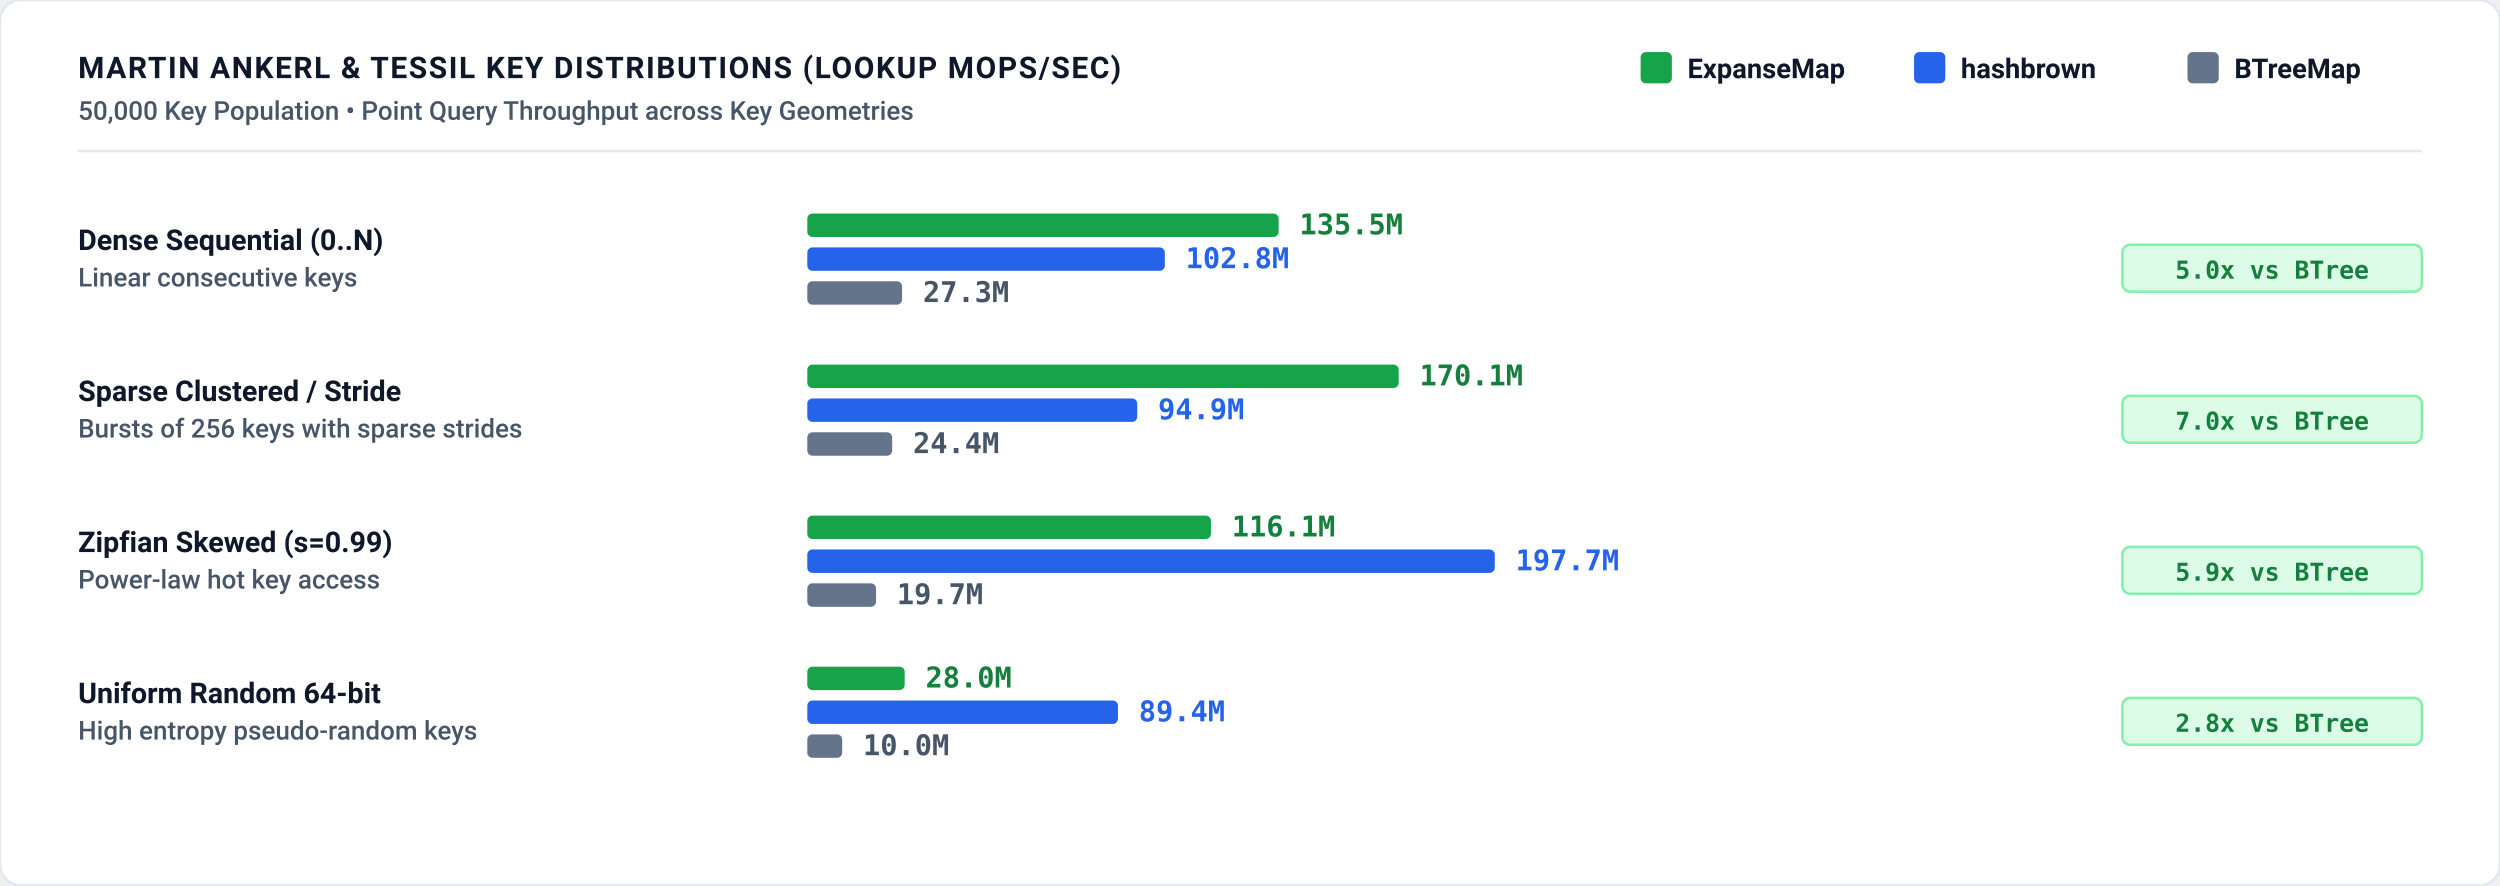
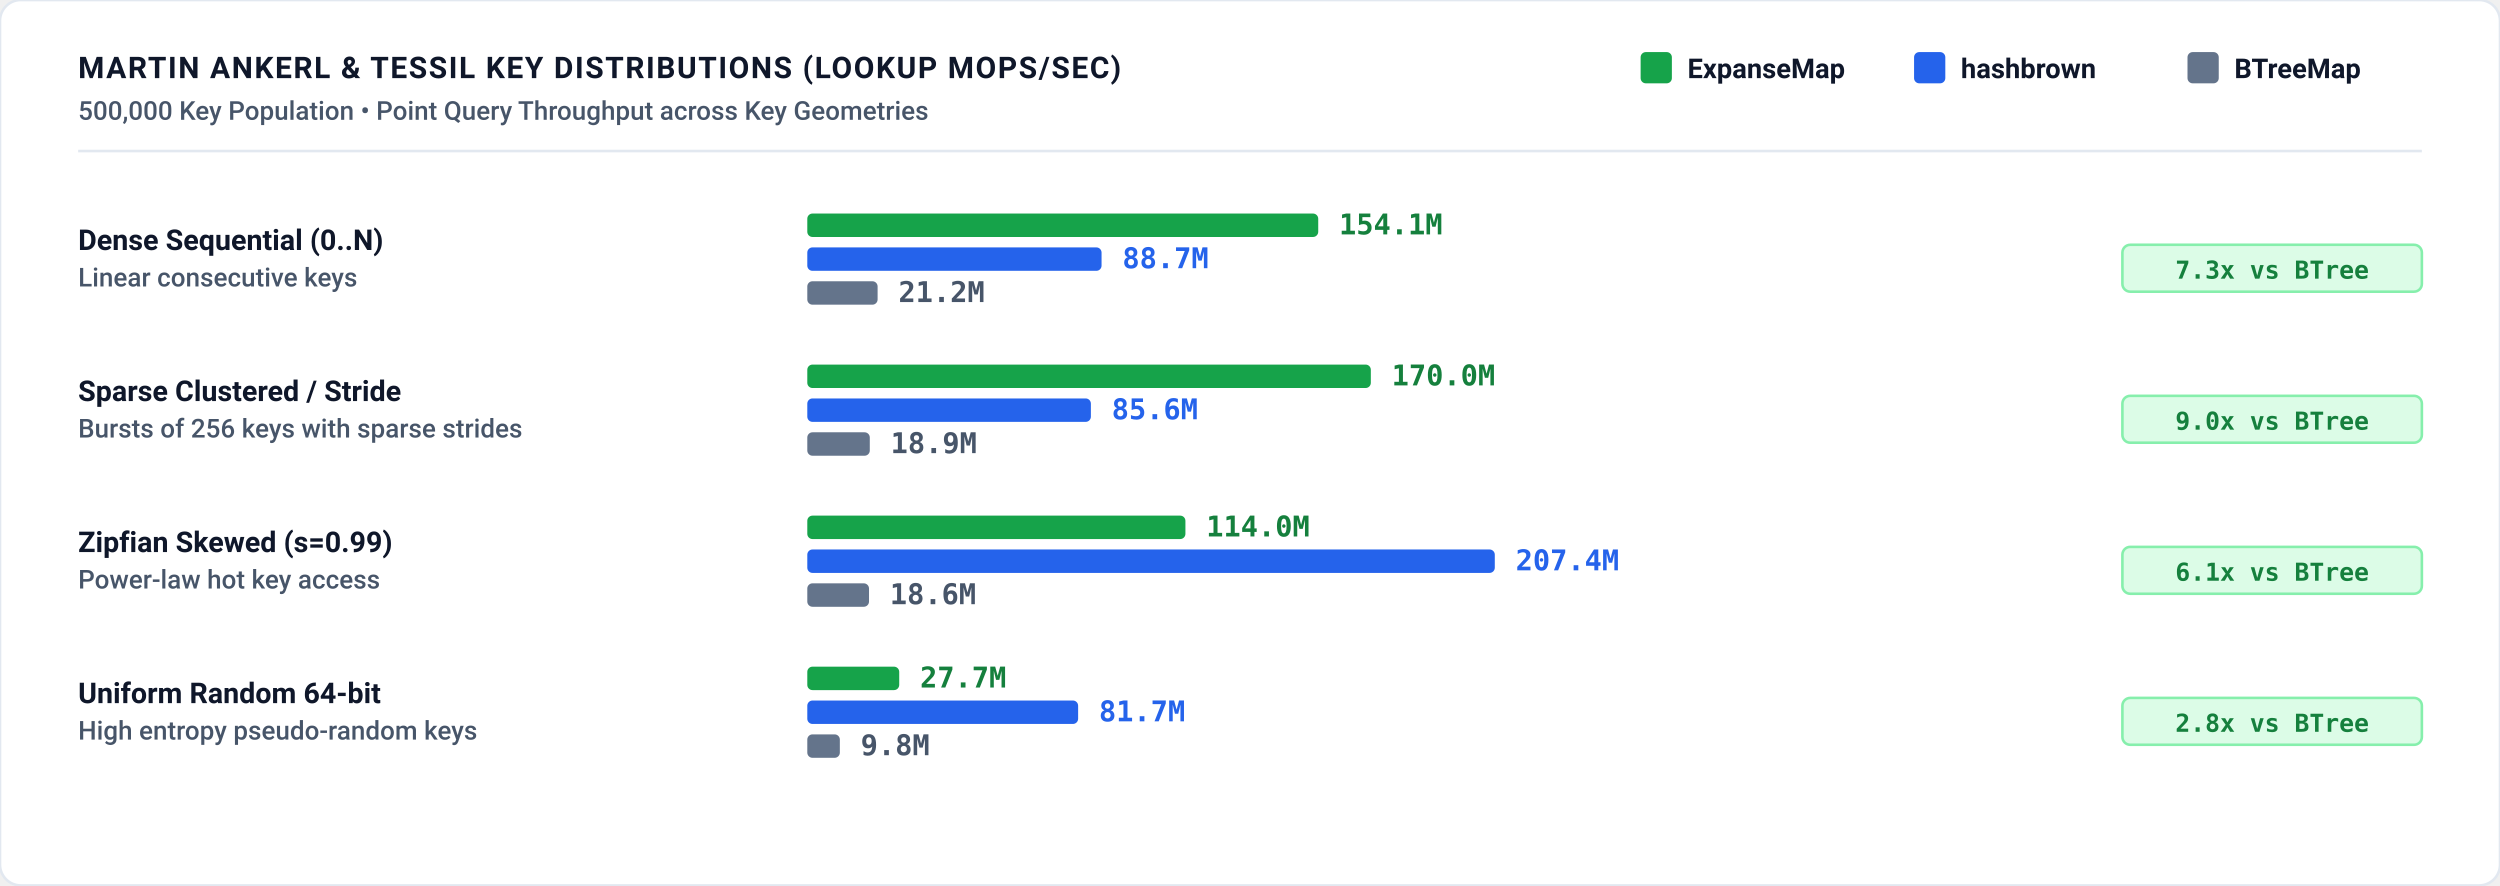
<svg xmlns="http://www.w3.org/2000/svg" role="img" viewBox="0 0 960 340" width="100%" height="100%">
  <defs>
    <style>
      /* Light theme (default) */
      .bg { fill: #ffffff; }
      .border { stroke: #e2e8f0; stroke-width: 1px; fill: none; }
      .grid { stroke: #f1f5f9; stroke-width: 1px; stroke-dasharray: 2,3; }
      .axis { stroke: #cbd5e1; stroke-width: 1.5px; }
      .divider { stroke: #e2e8f0; stroke-width: 1px; }
      
      .t-title { font-family: -apple-system, BlinkMacSystemFont, "Segoe UI", Roboto, Helvetica, Arial, sans-serif; font-size: 11.5px; font-weight: 700; letter-spacing: 0.6px; fill: #0f172a; text-transform: uppercase; }
      .t-sub { font-family: -apple-system, BlinkMacSystemFont, "Segoe UI", Roboto, Helvetica, Arial, sans-serif; font-size: 10px; font-weight: 500; fill: #475569; }
      .t-unit { font-family: ui-monospace, SFMono-Regular, Menlo, Monaco, Consolas, monospace; font-size: 10px; font-weight: 600; fill: #475569; }
      .t-axis-label { font-family: ui-monospace, SFMono-Regular, Menlo, Monaco, Consolas, monospace; font-size: 9.5px; font-weight: 500; fill: #64748b; }
      .t-bar-label { font-family: -apple-system, BlinkMacSystemFont, "Segoe UI", Roboto, Helvetica, Arial, sans-serif; font-size: 11px; font-weight: 700; fill: #0f172a; }
      .t-legend { font-family: -apple-system, BlinkMacSystemFont, "Segoe UI", Roboto, Helvetica, Arial, sans-serif; font-size: 10.5px; font-weight: 600; fill: #0f172a; }
      
      .t-val-accent { font-family: ui-monospace, SFMono-Regular, Menlo, Monaco, Consolas, monospace; font-size: 11px; font-weight: 700; fill: #15803d; }
      .t-val-blue { font-family: ui-monospace, SFMono-Regular, Menlo, Monaco, Consolas, monospace; font-size: 11px; font-weight: 600; fill: #2563eb; }
      .t-val-muted { font-family: ui-monospace, SFMono-Regular, Menlo, Monaco, Consolas, monospace; font-size: 11px; font-weight: 600; fill: #475569; }
      .t-val-warn { font-family: ui-monospace, SFMono-Regular, Menlo, Monaco, Consolas, monospace; font-size: 10px; font-weight: 700; fill: #b91c1c; }

      .t-win { fill: #15803d; font-weight: 600; }
      .t-note { font-family: -apple-system, BlinkMacSystemFont, "Segoe UI", Roboto, Helvetica, Arial, sans-serif; font-size: 9.5px; font-weight: 500; fill: #64748b; }

      .b-expanse { fill: #16a34a; }
      .b-hashbrown { fill: #2563eb; }
      .b-btree { fill: #64748b; }
      .b-disqualified { fill: #ef4444; stroke: #b91c1c; stroke-width: 1px; stroke-dasharray: 2,2; fill-opacity: 0.15; }

      .badge-win { fill: #dcfce7; stroke: #86efac; stroke-width: 1px; rx: 3px; }
      .badge-win-text { font-family: ui-monospace, SFMono-Regular, Menlo, Monaco, Consolas, monospace; font-size: 9.5px; font-weight: 700; fill: #15803d; text-anchor: middle; }

      .badge-loss { fill: #fef3c7; stroke: #fcd34d; stroke-width: 1px; rx: 3px; }
      .badge-loss-text { font-family: ui-monospace, SFMono-Regular, Menlo, Monaco, Consolas, monospace; font-size: 9.5px; font-weight: 700; fill: #b45309; text-anchor: middle; }

      .badge-disq { fill: #fee2e2; stroke: #fca5a5; stroke-width: 1px; rx: 3px; }
      .badge-disq-text { font-family: ui-monospace, SFMono-Regular, Menlo, Monaco, Consolas, monospace; font-size: 9.5px; font-weight: 700; fill: #991b1b; text-anchor: middle; }

      /* Dark theme overrides */
      @media (prefers-color-scheme: dark) {
        .bg { fill: #0d1117; }
        .border { stroke: #30363d; }
        .grid { stroke: #21262d; }
        .axis { stroke: #484f58; }
        .divider { stroke: #21262d; }
        .t-title { fill: #f0f6fc; }
        .t-sub { fill: #94a3b8; }
        .t-unit { fill: #94a3b8; }
        .t-axis-label { fill: #94a3b8; }
        .t-bar-label { fill: #f8fafc; }
        .t-legend { fill: #f8fafc; }
        .t-val-accent { fill: #4ade80; }
        .t-val-blue { fill: #38bdf8; }
        .t-val-muted { fill: #cbd5e1; }
        .t-val-warn { fill: #f87171; }
        .t-win { fill: #4ade80; }
        .t-note { fill: #94a3b8; }
        .b-expanse { fill: #22c55e; }
        .b-hashbrown { fill: #3b82f6; }
        .b-btree { fill: #475569; }
        .b-disqualified { fill: #ef4444; stroke: #f87171; fill-opacity: 0.25; }
        .badge-win { fill: #064e3b; stroke: #059669; }
        .badge-win-text { fill: #6ee7b7; }
        .badge-loss { fill: #451a03; stroke: #d97706; }
        .badge-loss-text { fill: #fcd34d; }
        .badge-disq { fill: #450a0a; stroke: #dc2626; }
        .badge-disq-text { fill: #fca5a5; }
      }

      :root[data-theme="dark"] .bg, [data-theme="dark"] .bg { fill: #0d1117; }
      :root[data-theme="dark"] .border, [data-theme="dark"] .border { stroke: #30363d; }
      :root[data-theme="dark"] .grid, [data-theme="dark"] .grid { stroke: #21262d; }
      :root[data-theme="dark"] .axis, [data-theme="dark"] .axis { stroke: #484f58; }
      :root[data-theme="dark"] .divider, [data-theme="dark"] .divider { stroke: #21262d; }
      :root[data-theme="dark"] .t-title, [data-theme="dark"] .t-title { fill: #f0f6fc; }
      :root[data-theme="dark"] .t-sub, [data-theme="dark"] .t-sub { fill: #94a3b8; }
      :root[data-theme="dark"] .t-unit, [data-theme="dark"] .t-unit { fill: #94a3b8; }
      :root[data-theme="dark"] .t-axis-label, [data-theme="dark"] .t-axis-label { fill: #94a3b8; }
      :root[data-theme="dark"] .t-bar-label, [data-theme="dark"] .t-bar-label { fill: #f8fafc; }
      :root[data-theme="dark"] .t-legend, [data-theme="dark"] .t-legend { fill: #f8fafc; }
      :root[data-theme="dark"] .t-val-accent, [data-theme="dark"] .t-val-accent { fill: #4ade80; }
      :root[data-theme="dark"] .t-val-blue, [data-theme="dark"] .t-val-blue { fill: #38bdf8; }
      :root[data-theme="dark"] .t-val-muted, [data-theme="dark"] .t-val-muted { fill: #cbd5e1; }
      :root[data-theme="dark"] .t-val-warn, [data-theme="dark"] .t-val-warn { fill: #f87171; }
      :root[data-theme="dark"] .t-win, [data-theme="dark"] .t-win { fill: #4ade80; }
      :root[data-theme="dark"] .t-note, [data-theme="dark"] .t-note { fill: #94a3b8; }
      :root[data-theme="dark"] .b-expanse, [data-theme="dark"] .b-expanse { fill: #22c55e; }
      :root[data-theme="dark"] .b-hashbrown, [data-theme="dark"] .b-hashbrown { fill: #3b82f6; }
      :root[data-theme="dark"] .b-btree, [data-theme="dark"] .b-btree { fill: #475569; }
      :root[data-theme="dark"] .b-disqualified, [data-theme="dark"] .b-disqualified { fill: #ef4444; stroke: #f87171; fill-opacity: 0.25; }
      :root[data-theme="dark"] .badge-win, [data-theme="dark"] .badge-win { fill: #064e3b; stroke: #059669; }
      :root[data-theme="dark"] .badge-win-text, [data-theme="dark"] .badge-win-text { fill: #6ee7b7; }
      :root[data-theme="dark"] .badge-loss, [data-theme="dark"] .badge-loss { fill: #451a03; stroke: #d97706; }
      :root[data-theme="dark"] .badge-loss-text, [data-theme="dark"] .badge-loss-text { fill: #fcd34d; }
      :root[data-theme="dark"] .badge-disq, [data-theme="dark"] .badge-disq { fill: #450a0a; stroke: #dc2626; }
      :root[data-theme="dark"] .badge-disq-text, [data-theme="dark"] .badge-disq-text { fill: #fca5a5; }
    </style>
  </defs>
  <rect width="100%" height="100%" class="bg" rx="8" />
  <rect width="100%" height="100%" class="border" rx="8" />
  <text x="30" y="30" class="t-title">MARTIN ANKERL &amp; TESSIL KEY DISTRIBUTIONS (LOOKUP MOPS/SEC)</text>
-   <text x="30" y="46" class="t-sub">50,000 Key Population • Point Query Throughput across Key Geometries</text>
+   <text x="30" y="46" class="t-sub">500,000 Key Population • Point Query Throughput across Key Geometries</text>
  <g transform="translate(630, 20)">
    <rect x="0" y="0" width="12" height="12" rx="2" class="b-expanse" />
    <text x="18" y="10" class="t-legend">ExpanseMap</text>
    <rect x="105" y="0" width="12" height="12" rx="2" class="b-hashbrown" />
    <text x="123" y="10" class="t-legend">hashbrown</text>
    <rect x="210" y="0" width="12" height="12" rx="2" class="b-btree" />
    <text x="228" y="10" class="t-legend">BTreeMap</text>
  </g>
  <line x1="30" y1="58" x2="930" y2="58" class="divider" />
  <text x="30" y="96" class="t-bar-label">Dense Sequential (0..N)</text>
  <text x="30" y="110" class="t-sub">Linear consecutive keys</text>
-   <rect x="310" y="82" width="181.0" height="9" rx="2" class="b-expanse" />
-   <text x="499.0" y="90" class="t-val-accent" text-anchor="start">135.5M</text>
-   <rect x="310" y="95" width="137.3" height="9" rx="2" class="b-hashbrown" />
-   <text x="455.3" y="103" class="t-val-blue" text-anchor="start">102.8M</text>
-   <rect x="310" y="108" width="36.4" height="9" rx="2" class="b-btree" />
-   <text x="354.4" y="116" class="t-val-muted" text-anchor="start">27.3M</text>
+   <rect x="310" y="82" width="196.2" height="9" rx="2" class="b-expanse" />
+   <text x="514.2" y="90" class="t-val-accent" text-anchor="start">154.1M</text>
+   <rect x="310" y="95" width="113.0" height="9" rx="2" class="b-hashbrown" />
+   <text x="431.0" y="103" class="t-val-blue" text-anchor="start">88.7M</text>
+   <rect x="310" y="108" width="27.0" height="9" rx="2" class="b-btree" />
+   <text x="345.0" y="116" class="t-val-muted" text-anchor="start">21.2M</text>
  <rect x="815" y="94" width="115" height="18" class="badge-win" />
-   <text x="872.5" y="107" class="badge-win-text">5.0x vs BTree</text>
+   <text x="872.5" y="107" class="badge-win-text">7.3x vs BTree</text>
  <text x="30" y="154" class="t-bar-label">Sparse Clustered / Stride</text>
  <text x="30" y="168" class="t-sub">Bursts of 256 keys with sparse strides</text>
-   <rect x="310" y="140" width="227.1" height="9" rx="2" class="b-expanse" />
-   <text x="545.1" y="148" class="t-val-accent" text-anchor="start">170.1M</text>
-   <rect x="310" y="153" width="126.7" height="9" rx="2" class="b-hashbrown" />
-   <text x="444.7" y="161" class="t-val-blue" text-anchor="start">94.9M</text>
-   <rect x="310" y="166" width="32.6" height="9" rx="2" class="b-btree" />
-   <text x="350.6" y="174" class="t-val-muted" text-anchor="start">24.4M</text>
+   <rect x="310" y="140" width="216.4" height="9" rx="2" class="b-expanse" />
+   <text x="534.4" y="148" class="t-val-accent" text-anchor="start">170.0M</text>
+   <rect x="310" y="153" width="108.9" height="9" rx="2" class="b-hashbrown" />
+   <text x="426.9" y="161" class="t-val-blue" text-anchor="start">85.6M</text>
+   <rect x="310" y="166" width="24.0" height="9" rx="2" class="b-btree" />
+   <text x="342.0" y="174" class="t-val-muted" text-anchor="start">18.9M</text>
  <rect x="815" y="152" width="115" height="18" class="badge-win" />
-   <text x="872.5" y="165" class="badge-win-text">7.0x vs BTree</text>
+   <text x="872.5" y="165" class="badge-win-text">9.0x vs BTree</text>
  <text x="30" y="212" class="t-bar-label">Zipfian Skewed (s=0.99)</text>
  <text x="30" y="226" class="t-sub">Power-law hot key access</text>
-   <rect x="310" y="198" width="155.0" height="9" rx="2" class="b-expanse" />
-   <text x="473.0" y="206" class="t-val-accent" text-anchor="start">116.1M</text>
+   <rect x="310" y="198" width="145.2" height="9" rx="2" class="b-expanse" />
+   <text x="463.2" y="206" class="t-val-accent" text-anchor="start">114.0M</text>
  <rect x="310" y="211" width="264.0" height="9" rx="2" class="b-hashbrown" />
-   <text x="582.0" y="219" class="t-val-blue" text-anchor="start">197.7M</text>
-   <rect x="310" y="224" width="26.4" height="9" rx="2" class="b-btree" />
-   <text x="344.4" y="232" class="t-val-muted" text-anchor="start">19.7M</text>
+   <text x="582.0" y="219" class="t-val-blue" text-anchor="start">207.4M</text>
+   <rect x="310" y="224" width="23.7" height="9" rx="2" class="b-btree" />
+   <text x="341.7" y="232" class="t-val-muted" text-anchor="start">18.6M</text>
  <rect x="815" y="210" width="115" height="18" class="badge-win" />
-   <text x="872.5" y="223" class="badge-win-text">5.9x vs BTree</text>
+   <text x="872.5" y="223" class="badge-win-text">6.1x vs BTree</text>
  <text x="30" y="270" class="t-bar-label">Uniform Random 64-bit</text>
  <text x="30" y="284" class="t-sub">High entropy pseudo-random keys</text>
-   <rect x="310" y="256" width="37.4" height="9" rx="2" class="b-expanse" />
-   <text x="355.4" y="264" class="t-val-accent" text-anchor="start">28.0M</text>
-   <rect x="310" y="269" width="119.3" height="9" rx="2" class="b-hashbrown" />
-   <text x="437.3" y="277" class="t-val-blue" text-anchor="start">89.4M</text>
-   <rect x="310" y="282" width="13.4" height="9" rx="2" class="b-btree" />
-   <text x="331.4" y="290" class="t-val-muted" text-anchor="start">10.0M</text>
+   <rect x="310" y="256" width="35.3" height="9" rx="2" class="b-expanse" />
+   <text x="353.3" y="264" class="t-val-accent" text-anchor="start">27.7M</text>
+   <rect x="310" y="269" width="104.0" height="9" rx="2" class="b-hashbrown" />
+   <text x="422.0" y="277" class="t-val-blue" text-anchor="start">81.7M</text>
+   <rect x="310" y="282" width="12.5" height="9" rx="2" class="b-btree" />
+   <text x="330.5" y="290" class="t-val-muted" text-anchor="start">9.8M</text>
  <rect x="815" y="268" width="115" height="18" class="badge-win" />
  <text x="872.5" y="281" class="badge-win-text">2.8x vs BTree</text>
</svg>
